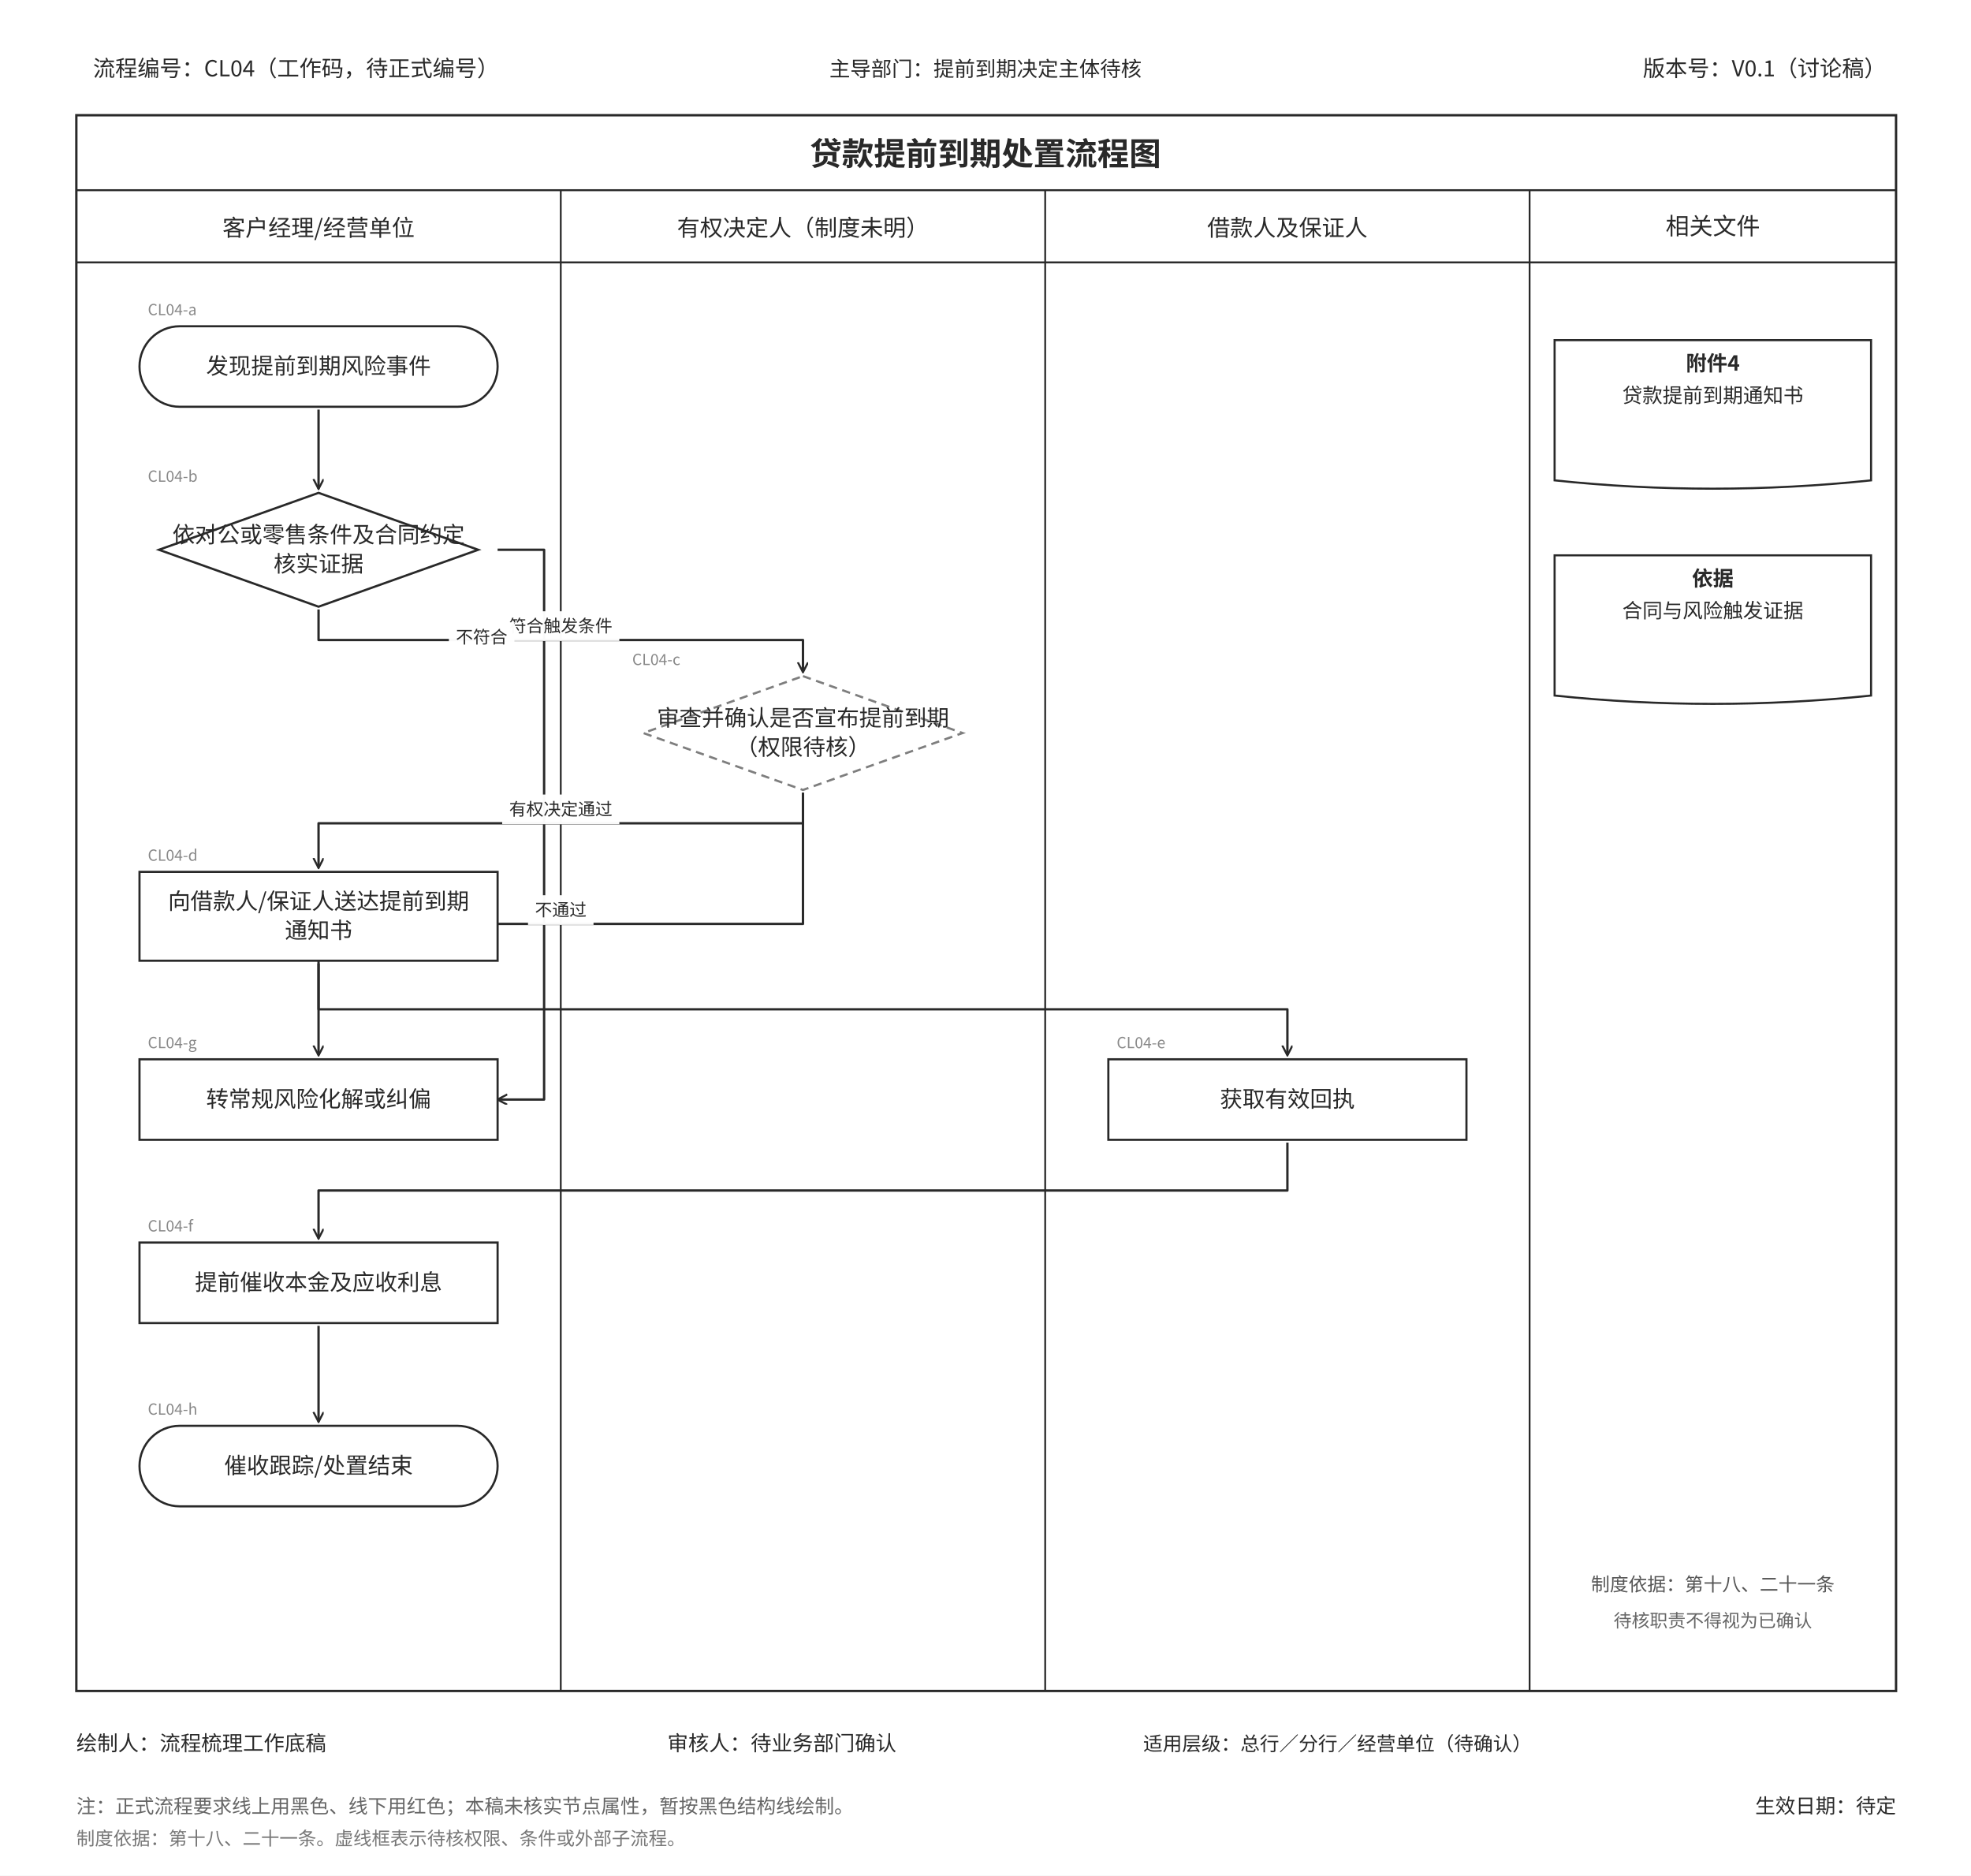
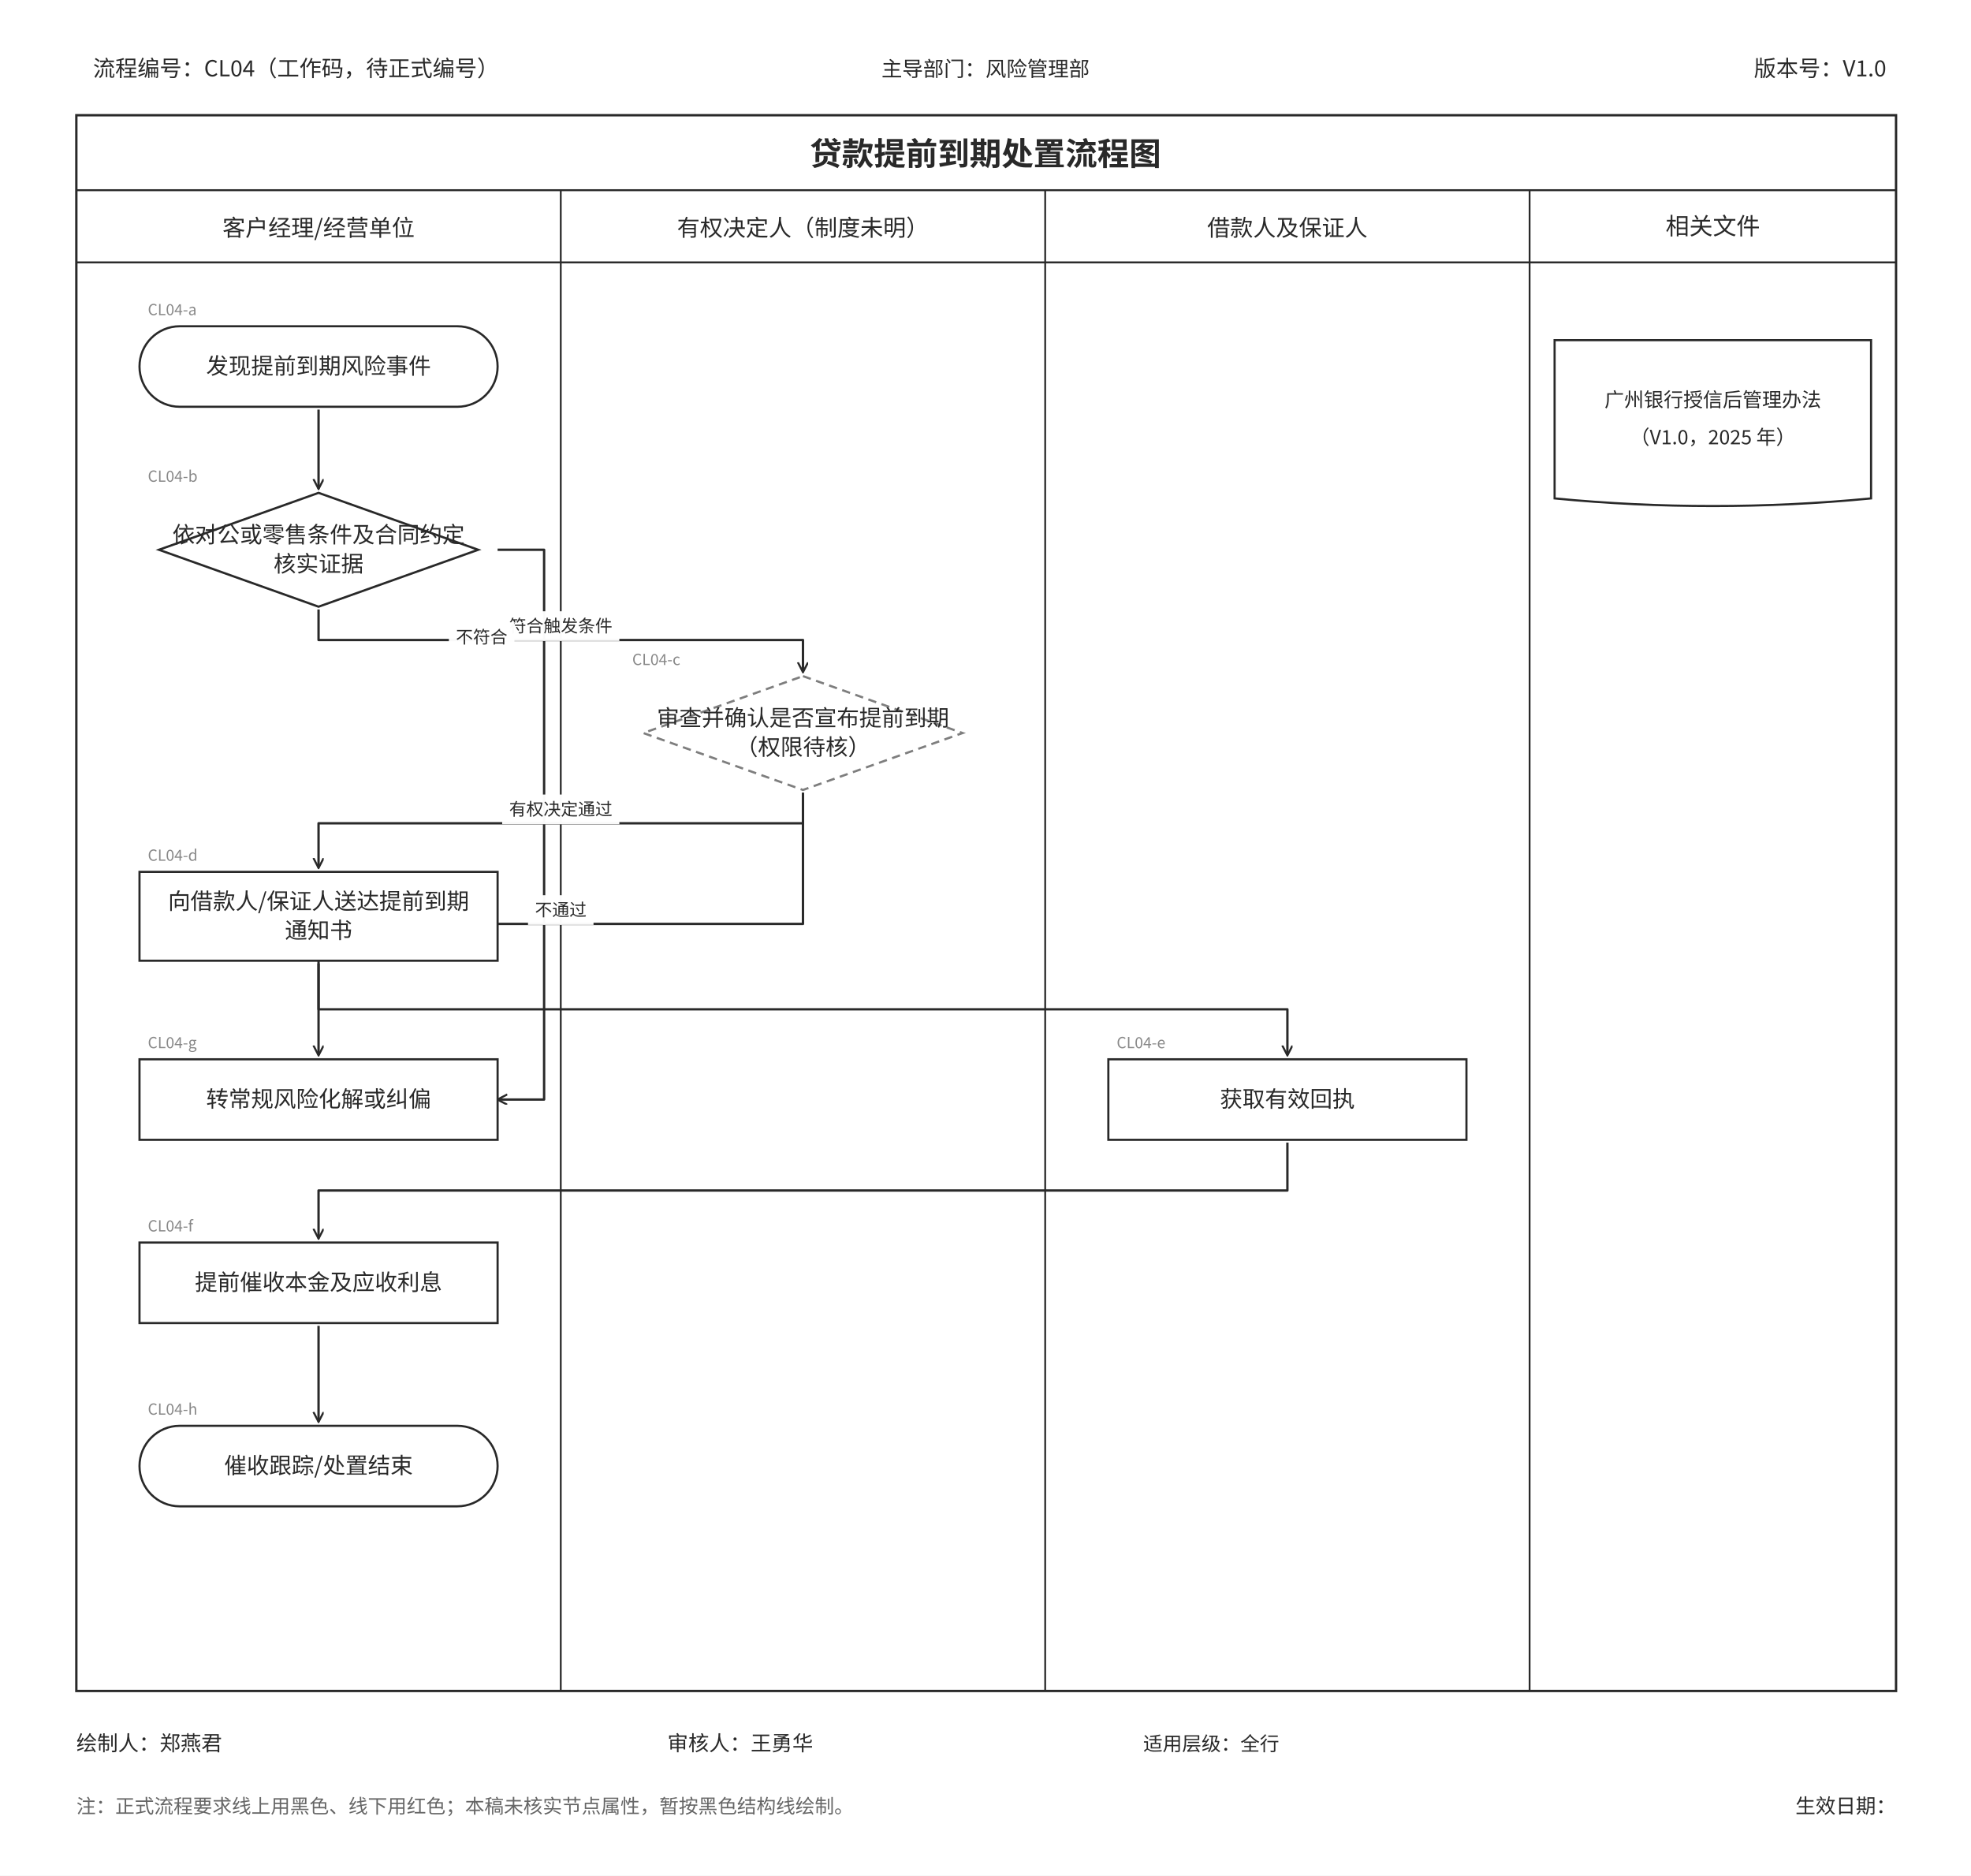
<svg xmlns="http://www.w3.org/2000/svg" width="1420" height="1351" viewBox="0 0 1420 1351">
  <defs>
    <marker id="arr" markerWidth="8" markerHeight="8" refX="7" refY="3.7" orient="auto" markerUnits="userSpaceOnUse">
      <path d="M0 0 L7.2 3.7 L0 7.4" stroke="#292929" stroke-width="1.45" fill="none" />
    </marker>
  </defs>
  <rect width="1420" height="1351" fill="white" />
  <text x="67.0" y="55.0" font-family="Noto Sans CJK SC,Microsoft YaHei,sans-serif" font-size="16" font-weight="400" fill="#292929" text-anchor="start">流程编号：CL04（工作码，待正式编号）</text>
-   <text x="710.0" y="55.0" font-family="Noto Sans CJK SC,Microsoft YaHei,sans-serif" font-size="15" font-weight="400" fill="#292929" text-anchor="middle">主导部门：提前到期决定主体待核</text>
-   <text x="1359.0" y="55.0" font-family="Noto Sans CJK SC,Microsoft YaHei,sans-serif" font-size="16" font-weight="400" fill="#292929" text-anchor="end">版本号：V0.1（讨论稿）</text>
+   <text x="710.0" y="55.0" font-family="Noto Sans CJK SC,Microsoft YaHei,sans-serif" font-size="15" font-weight="400" fill="#292929" text-anchor="middle">主导部门：风险管理部</text>
+   <text x="1359.0" y="55.0" font-family="Noto Sans CJK SC,Microsoft YaHei,sans-serif" font-size="16" font-weight="400" fill="#292929" text-anchor="end">版本号：V1.0</text>
  <rect x="55" y="83" width="1311" height="1135" fill="white" stroke="#292929" stroke-width="1.7" />
  <path d="M 55 137 H 1366 M 55 189 H 1366" stroke="#292929" stroke-width="1.4" fill="none" />
  <text x="710.0" y="119.0" font-family="Noto Sans CJK SC,Microsoft YaHei,sans-serif" font-size="23" font-weight="600" fill="#292929" text-anchor="middle">贷款提前到期处置流程图</text>
  <text x="229.5" y="170.0" font-family="Noto Sans CJK SC,Microsoft YaHei,sans-serif" font-size="16.5" font-weight="400" fill="#292929" text-anchor="middle">客户经理/经营单位</text>
  <line x1="404" y1="137" x2="404" y2="1218" stroke="#292929" stroke-width="1.3" />
  <text x="578.5" y="170.0" font-family="Noto Sans CJK SC,Microsoft YaHei,sans-serif" font-size="16.5" font-weight="400" fill="#292929" text-anchor="middle">有权决定人（制度未明）</text>
  <line x1="753" y1="137" x2="753" y2="1218" stroke="#292929" stroke-width="1.3" />
  <text x="927.5" y="170.0" font-family="Noto Sans CJK SC,Microsoft YaHei,sans-serif" font-size="16.5" font-weight="400" fill="#292929" text-anchor="middle">借款人及保证人</text>
  <line x1="1102" y1="137" x2="1102" y2="1218" stroke="#292929" stroke-width="1.3" />
  <text x="1234.0" y="169.0" font-family="Noto Sans CJK SC,Microsoft YaHei,sans-serif" font-size="17" font-weight="400" fill="#292929" text-anchor="middle">相关文件</text>
-   <path d="M 1120 245 L 1348 245 L 1348 346 Q 1234 358 1120 346 Z" fill="white" stroke="#292929" stroke-width="1.5" />
-   <text x="1234.0" y="267.0" font-family="Noto Sans CJK SC,Microsoft YaHei,sans-serif" font-size="15" font-weight="600" fill="#292929" text-anchor="middle">附件4</text>
-   <text x="1234.0" y="290.0" font-family="Noto Sans CJK SC,Microsoft YaHei,sans-serif" font-size="14.5" font-weight="400" fill="#292929" text-anchor="middle">贷款提前到期通知书</text>
-   <path d="M 1120 400 L 1348 400 L 1348 501 Q 1234 513 1120 501 Z" fill="white" stroke="#292929" stroke-width="1.5" />
-   <text x="1234.0" y="422.0" font-family="Noto Sans CJK SC,Microsoft YaHei,sans-serif" font-size="15" font-weight="600" fill="#292929" text-anchor="middle">依据</text>
-   <text x="1234.0" y="445.0" font-family="Noto Sans CJK SC,Microsoft YaHei,sans-serif" font-size="14.5" font-weight="400" fill="#292929" text-anchor="middle">合同与风险触发证据</text>
+   <path d="M 1120.0 245.0 L 1348.0 245.0 L 1348.0 359.0 Q 1234.0 370.0 1120.0 359.0 Z" fill="white" stroke="#292929" stroke-width="1.55" />
+   <text x="1234.0" y="293.0" font-family="Noto Sans CJK SC,Microsoft YaHei,sans-serif" font-size="14.2" font-weight="400" fill="#292929" text-anchor="middle">广州银行授信后管理办法</text>
+   <text x="1234.0" y="320.0" font-family="Noto Sans CJK SC,Microsoft YaHei,sans-serif" font-size="14.2" font-weight="400" fill="#292929" text-anchor="middle">（V1.0，2025 年）</text>
  <path d="M 229.5 295 V 352" fill="none" stroke="#292929" stroke-width="1.7" stroke-linejoin="round" marker-end="url(#arr)" />
  <path d="M 229.5 439 V 461 H 578.5 V 484" fill="none" stroke="#292929" stroke-width="1.7" stroke-linejoin="round" marker-end="url(#arr)" />
  <path d="M 358.5 396 H 392 V 792 H 358.5" fill="none" stroke="#292929" stroke-width="1.7" stroke-linejoin="round" marker-end="url(#arr)" />
  <path d="M 578.5 571 V 593 H 229.5 V 625" fill="none" stroke="#292929" stroke-width="1.7" stroke-linejoin="round" marker-end="url(#arr)" />
  <path d="M 578.5 571 V 665.5 H 229.5 V 760" fill="none" stroke="#292929" stroke-width="1.7" stroke-linejoin="round" marker-end="url(#arr)" />
  <path d="M 229.5 694 V 727 H 927.5 V 760" fill="none" stroke="#292929" stroke-width="1.7" stroke-linejoin="round" marker-end="url(#arr)" />
  <path d="M 927.5 823 V 857.5 H 229.5 V 892" fill="none" stroke="#292929" stroke-width="1.7" stroke-linejoin="round" marker-end="url(#arr)" />
  <path d="M 229.5 955 V 1024" fill="none" stroke="#292929" stroke-width="1.7" stroke-linejoin="round" marker-end="url(#arr)" />
  <rect x="361.8" y="440.3" width="84.4" height="21.4" fill="white" opacity=".97" />
  <text x="404.0" y="455.3" font-family="Noto Sans CJK SC,Microsoft YaHei,sans-serif" font-size="12.4" font-weight="400" fill="#292929" text-anchor="middle">符合触发条件</text>
  <rect x="323.4" y="448.3" width="47.2" height="21.4" fill="white" opacity=".97" />
  <text x="347.0" y="463.3" font-family="Noto Sans CJK SC,Microsoft YaHei,sans-serif" font-size="12.4" font-weight="400" fill="#292929" text-anchor="middle">不符合</text>
  <rect x="361.8" y="572.3" width="84.4" height="21.4" fill="white" opacity=".97" />
  <text x="404.0" y="587.3" font-family="Noto Sans CJK SC,Microsoft YaHei,sans-serif" font-size="12.4" font-weight="400" fill="#292929" text-anchor="middle">有权决定通过</text>
  <rect x="380.4" y="644.8" width="47.2" height="21.4" fill="white" opacity=".97" />
  <text x="404.0" y="659.8" font-family="Noto Sans CJK SC,Microsoft YaHei,sans-serif" font-size="12.4" font-weight="400" fill="#292929" text-anchor="middle">不通过</text>
  <rect x="100.5" y="235" width="258" height="58" rx="29" fill="white" stroke="#292929" stroke-width="1.55" />
  <text x="229.5" y="269.4" font-family="Noto Sans CJK SC,Microsoft YaHei,sans-serif" font-size="16.2" font-weight="400" fill="#292929" text-anchor="middle">发现提前到期风险事件</text>
  <text x="106.5" y="227.0" font-family="Noto Sans CJK SC,Microsoft YaHei,sans-serif" font-size="11" font-weight="400" fill="#888" text-anchor="start">CL04-a</text>
  <path d="M 229.5 355 L 344.5 396 L 229.5 437 L 114.5 396 Z" fill="white" stroke="#292929" stroke-width="1.6" />
  <text x="229.5" y="390.9" font-family="Noto Sans CJK SC,Microsoft YaHei,sans-serif" font-size="16.2" font-weight="400" fill="#292929" text-anchor="middle">依对公或零售条件及合同约定</text>
  <text x="229.5" y="411.9" font-family="Noto Sans CJK SC,Microsoft YaHei,sans-serif" font-size="16.2" font-weight="400" fill="#292929" text-anchor="middle">核实证据</text>
  <text x="106.5" y="347.0" font-family="Noto Sans CJK SC,Microsoft YaHei,sans-serif" font-size="11" font-weight="400" fill="#888" text-anchor="start">CL04-b</text>
  <rect x="100.5" y="628" width="258" height="64" rx="0" fill="white" stroke="#292929" stroke-width="1.55" />
  <text x="229.5" y="654.9" font-family="Noto Sans CJK SC,Microsoft YaHei,sans-serif" font-size="16.2" font-weight="400" fill="#292929" text-anchor="middle">向借款人/保证人送达提前到期</text>
  <text x="229.5" y="675.9" font-family="Noto Sans CJK SC,Microsoft YaHei,sans-serif" font-size="16.2" font-weight="400" fill="#292929" text-anchor="middle">通知书</text>
  <text x="106.5" y="620.0" font-family="Noto Sans CJK SC,Microsoft YaHei,sans-serif" font-size="11" font-weight="400" fill="#888" text-anchor="start">CL04-d</text>
  <rect x="100.5" y="895" width="258" height="58" rx="0" fill="white" stroke="#292929" stroke-width="1.55" />
  <text x="229.5" y="929.4" font-family="Noto Sans CJK SC,Microsoft YaHei,sans-serif" font-size="16.2" font-weight="400" fill="#292929" text-anchor="middle">提前催收本金及应收利息</text>
  <text x="106.5" y="887.0" font-family="Noto Sans CJK SC,Microsoft YaHei,sans-serif" font-size="11" font-weight="400" fill="#888" text-anchor="start">CL04-f</text>
  <rect x="100.5" y="763" width="258" height="58" rx="0" fill="white" stroke="#292929" stroke-width="1.55" />
  <text x="229.5" y="797.4" font-family="Noto Sans CJK SC,Microsoft YaHei,sans-serif" font-size="16.2" font-weight="400" fill="#292929" text-anchor="middle">转常规风险化解或纠偏</text>
  <text x="106.5" y="755.0" font-family="Noto Sans CJK SC,Microsoft YaHei,sans-serif" font-size="11" font-weight="400" fill="#888" text-anchor="start">CL04-g</text>
  <rect x="100.5" y="1027" width="258" height="58" rx="29" fill="white" stroke="#292929" stroke-width="1.55" />
  <text x="229.5" y="1061.4" font-family="Noto Sans CJK SC,Microsoft YaHei,sans-serif" font-size="16.2" font-weight="400" fill="#292929" text-anchor="middle">催收跟踪/处置结束</text>
  <text x="106.5" y="1019.0" font-family="Noto Sans CJK SC,Microsoft YaHei,sans-serif" font-size="11" font-weight="400" fill="#888" text-anchor="start">CL04-h</text>
  <path d="M 578.5 487 L 693.5 528 L 578.5 569 L 463.5 528 Z" fill="white" stroke="#7e7e7e" stroke-width="1.6" stroke-dasharray="6 4" />
  <text x="578.5" y="522.9" font-family="Noto Sans CJK SC,Microsoft YaHei,sans-serif" font-size="16.2" font-weight="400" fill="#292929" text-anchor="middle">审查并确认是否宣布提前到期</text>
  <text x="578.5" y="543.9" font-family="Noto Sans CJK SC,Microsoft YaHei,sans-serif" font-size="16.2" font-weight="400" fill="#292929" text-anchor="middle">（权限待核）</text>
  <text x="455.5" y="479.0" font-family="Noto Sans CJK SC,Microsoft YaHei,sans-serif" font-size="11" font-weight="400" fill="#888" text-anchor="start">CL04-c</text>
  <rect x="798.5" y="763" width="258" height="58" rx="0" fill="white" stroke="#292929" stroke-width="1.55" />
  <text x="927.5" y="797.4" font-family="Noto Sans CJK SC,Microsoft YaHei,sans-serif" font-size="16.2" font-weight="400" fill="#292929" text-anchor="middle">获取有效回执</text>
  <text x="804.5" y="755.0" font-family="Noto Sans CJK SC,Microsoft YaHei,sans-serif" font-size="11" font-weight="400" fill="#888" text-anchor="start">CL04-e</text>
-   <text x="1234.0" y="1146.0" font-family="Noto Sans CJK SC,Microsoft YaHei,sans-serif" font-size="13.5" font-weight="400" fill="#555" text-anchor="middle">制度依据：第十八、二十一条</text>
-   <text x="1234.0" y="1172.0" font-family="Noto Sans CJK SC,Microsoft YaHei,sans-serif" font-size="13" font-weight="400" fill="#666" text-anchor="middle">待核职责不得视为已确认</text>
-   <text x="55.0" y="1261.0" font-family="Noto Sans CJK SC,Microsoft YaHei,sans-serif" font-size="15" font-weight="400" fill="#292929" text-anchor="start">绘制人：流程梳理工作底稿</text>
-   <text x="480.8" y="1261.0" font-family="Noto Sans CJK SC,Microsoft YaHei,sans-serif" font-size="15" font-weight="400" fill="#292929" text-anchor="start">审核人：待业务部门确认</text>
-   <text x="823.6" y="1261.0" font-family="Noto Sans CJK SC,Microsoft YaHei,sans-serif" font-size="14" font-weight="400" fill="#292929" text-anchor="start">适用层级：总行／分行／经营单位（待确认）</text>
+   <text x="55.0" y="1261.0" font-family="Noto Sans CJK SC,Microsoft YaHei,sans-serif" font-size="15" font-weight="400" fill="#292929" text-anchor="start">绘制人：郑燕君</text>
+   <text x="480.8" y="1261.0" font-family="Noto Sans CJK SC,Microsoft YaHei,sans-serif" font-size="15" font-weight="400" fill="#292929" text-anchor="start">审核人：王勇华</text>
+   <text x="823.6" y="1261.0" font-family="Noto Sans CJK SC,Microsoft YaHei,sans-serif" font-size="14" font-weight="400" fill="#292929" text-anchor="start">适用层级：全行</text>
  <text x="55.0" y="1306.0" font-family="Noto Sans CJK SC,Microsoft YaHei,sans-serif" font-size="14" font-weight="400" fill="#666" text-anchor="start">注：正式流程要求线上用黑色、线下用红色；本稿未核实节点属性，暂按黑色结构线绘制。</text>
-   <text x="1366.0" y="1306.0" font-family="Noto Sans CJK SC,Microsoft YaHei,sans-serif" font-size="14.5" font-weight="400" fill="#292929" text-anchor="end">生效日期：待定</text>
-   <text x="55.0" y="1329.0" font-family="Noto Sans CJK SC,Microsoft YaHei,sans-serif" font-size="13.3" font-weight="400" fill="#777" text-anchor="start">制度依据：第十八、二十一条。虚线框表示待核权限、条件或外部子流程。</text>
+   <text x="1366.0" y="1306.0" font-family="Noto Sans CJK SC,Microsoft YaHei,sans-serif" font-size="14.5" font-weight="400" fill="#292929" text-anchor="end">生效日期：</text>
</svg>
